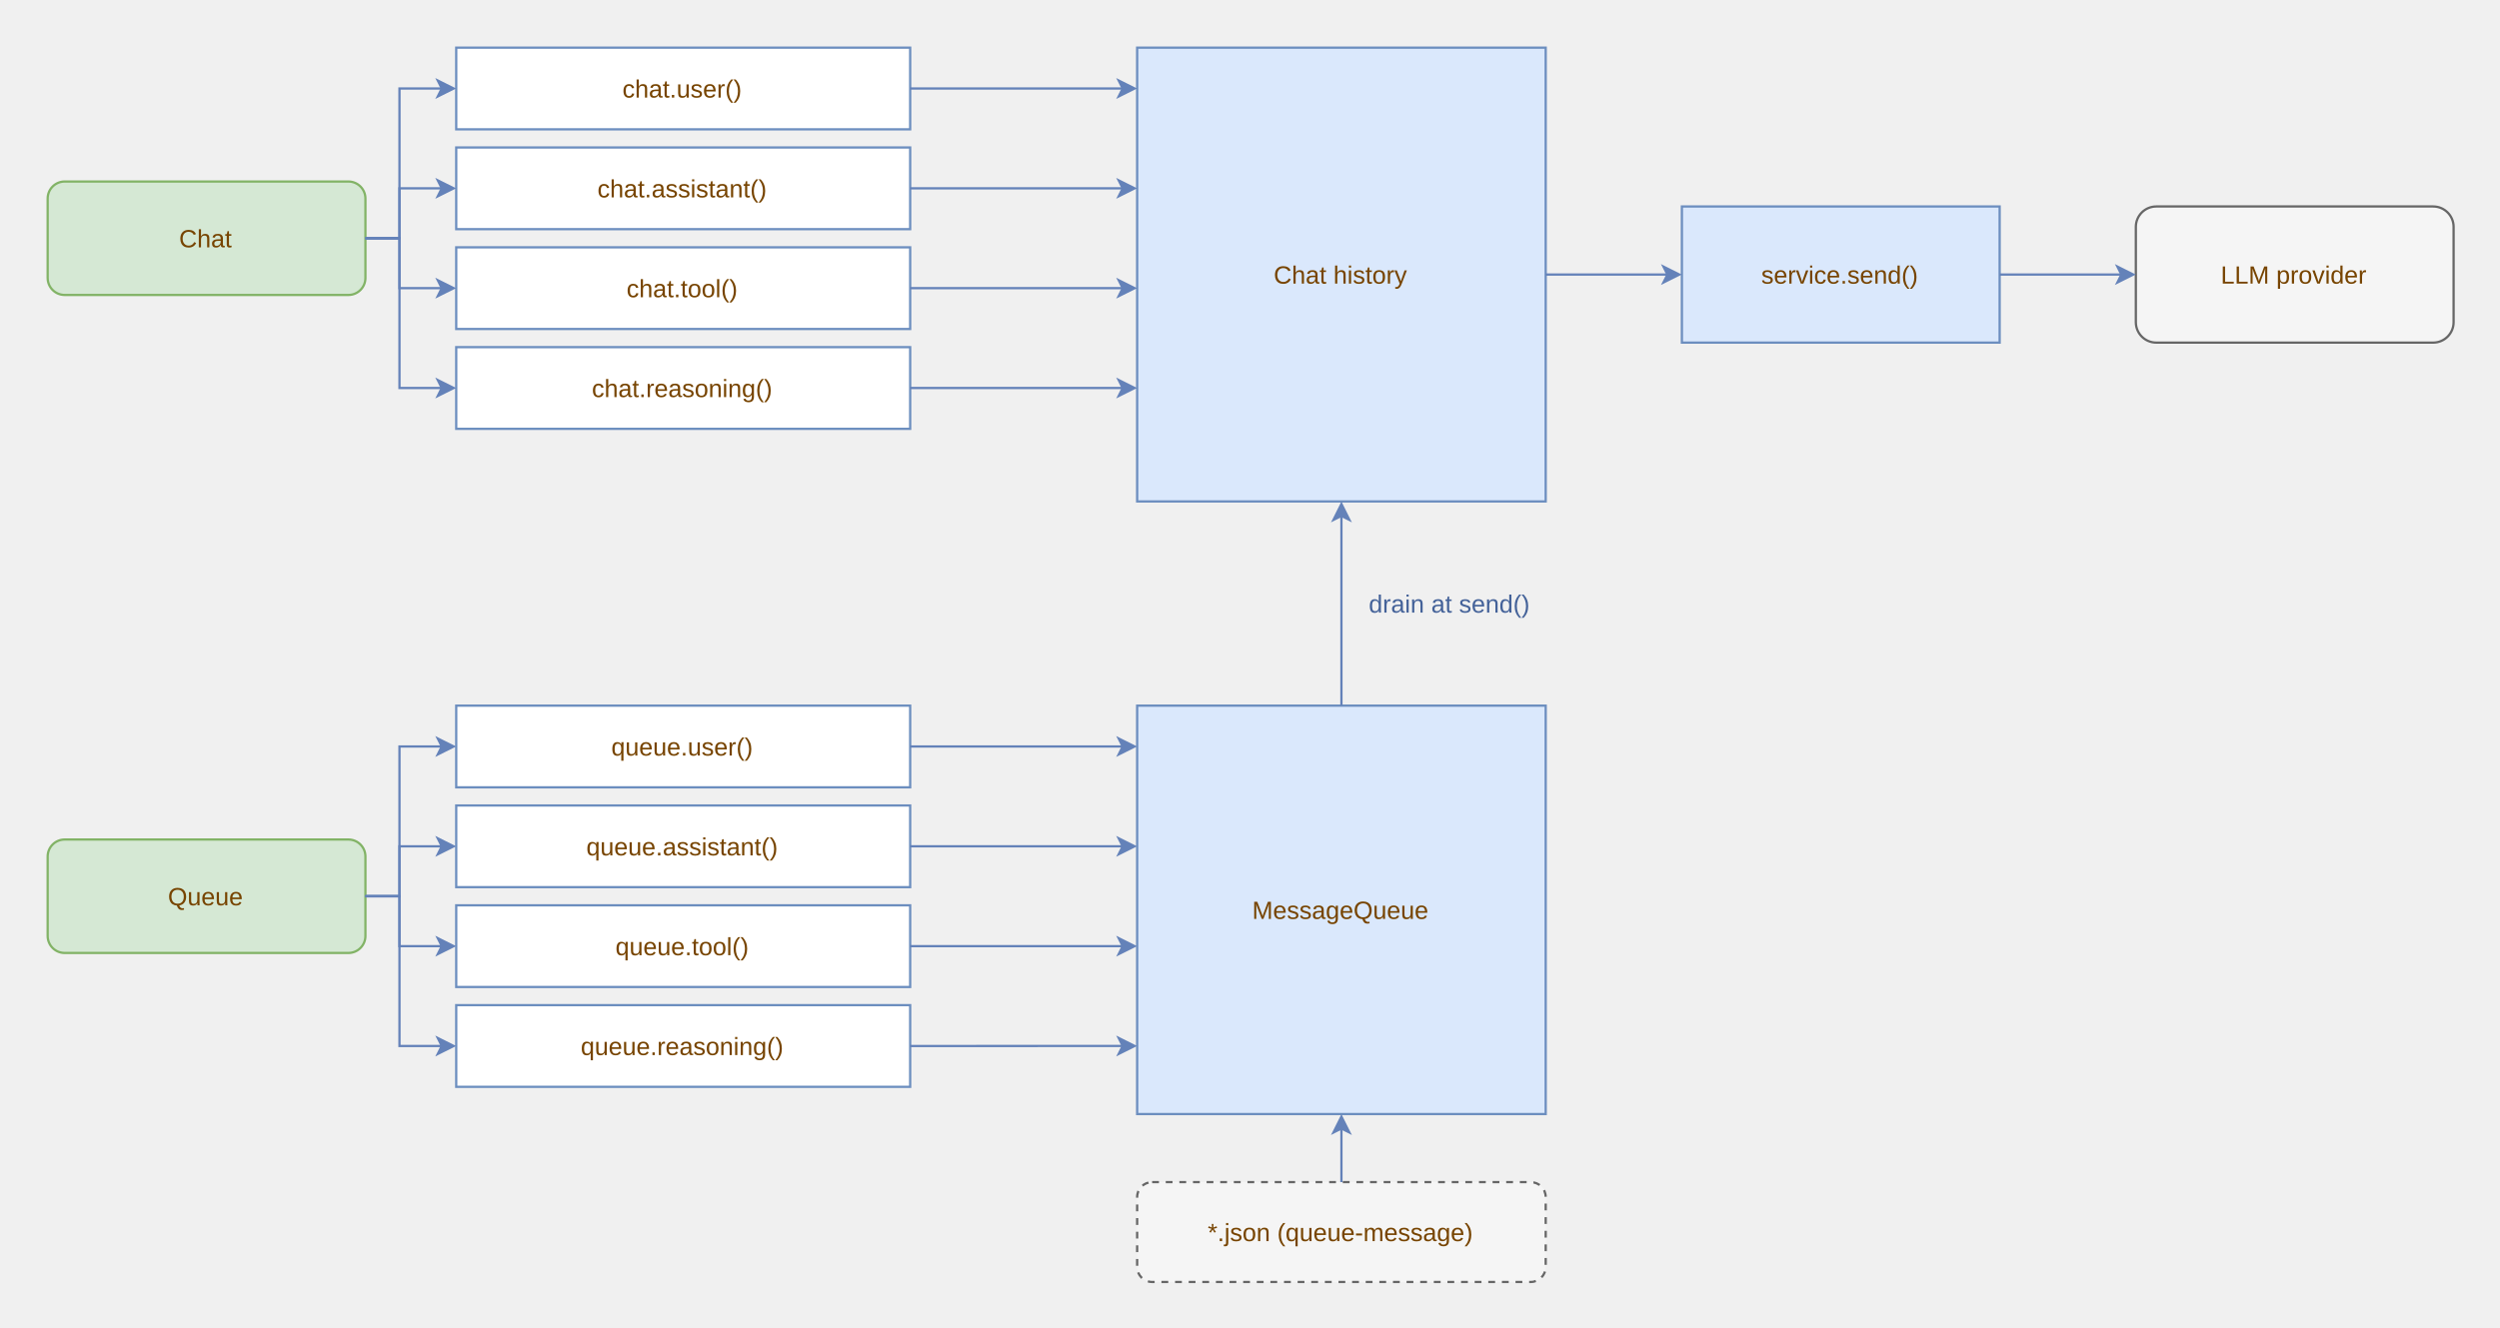
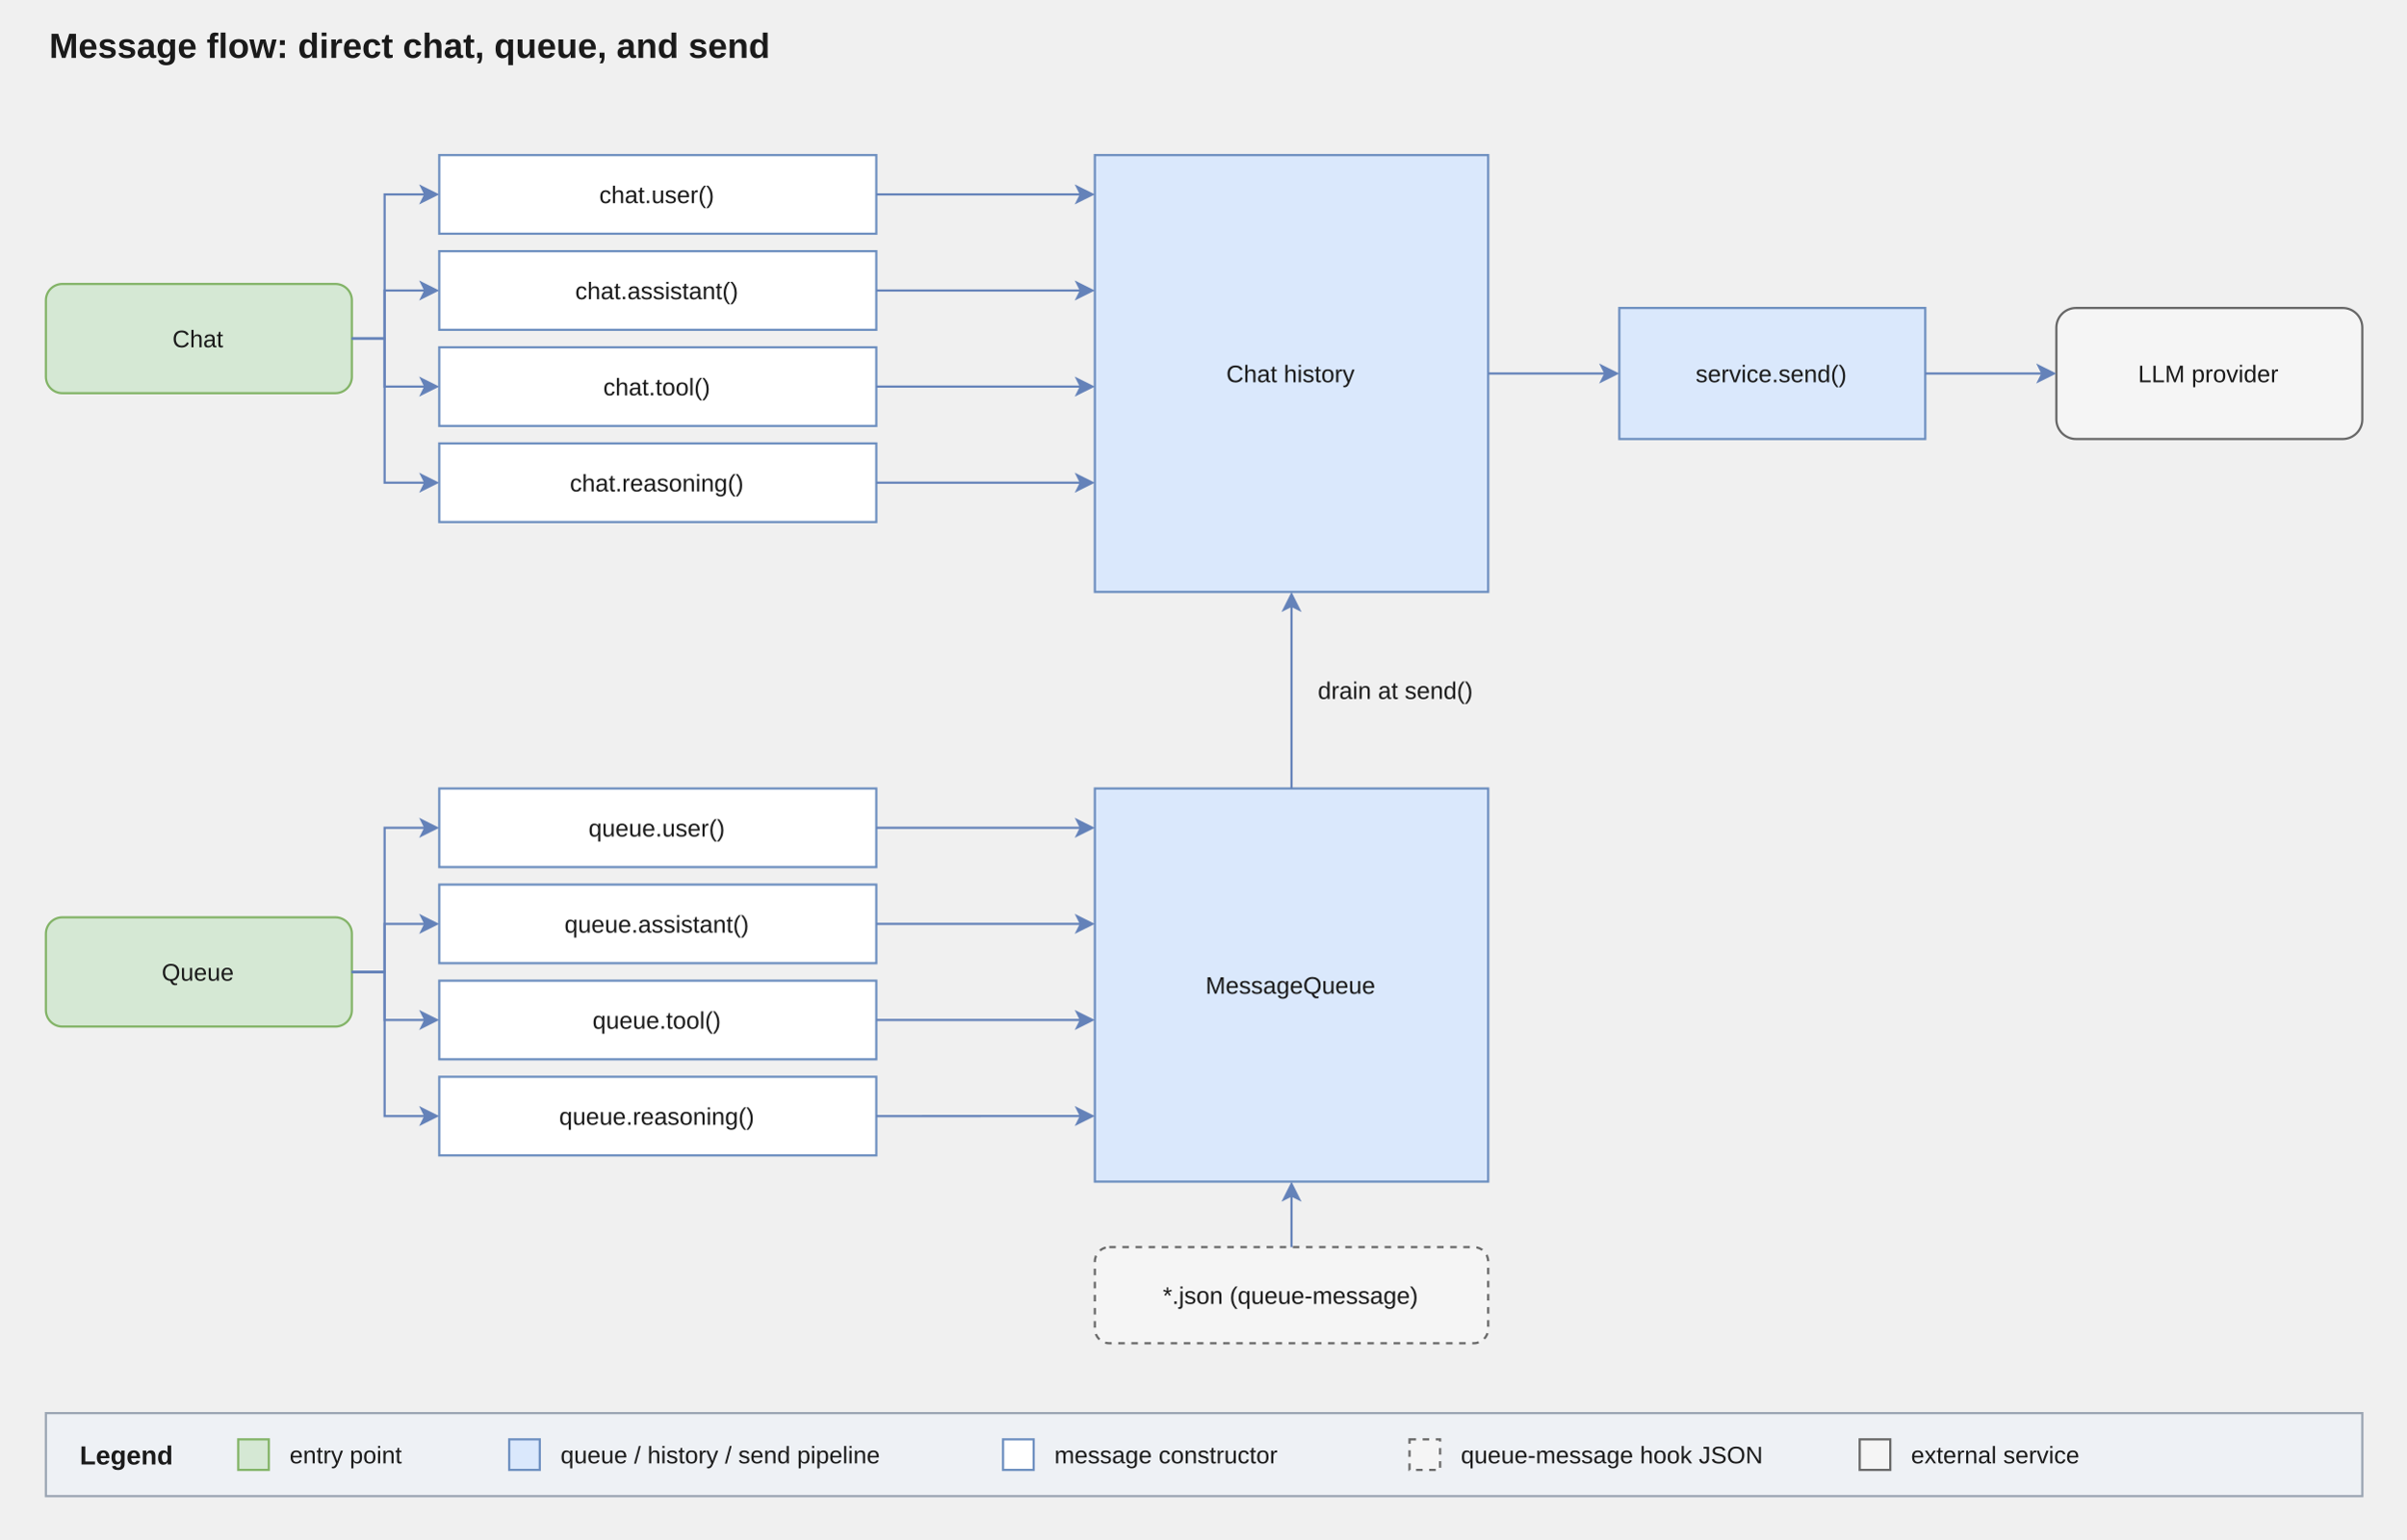
- <svg xmlns="http://www.w3.org/2000/svg" width="1101" height="585" viewBox="19.5 19.5 1101 585">
+ <svg xmlns="http://www.w3.org/2000/svg" width="1101" height="705" viewBox="19.5 19.5 1101 705">
  <g>
    <g />
    <g>
      <g style="visibility: visible;" transform="translate(0.5,0.5)">
-         <rect x="20" y="20" width="1100" height="584" fill="none" stroke="white" pointer-events="stroke" visibility="hidden" stroke-width="9" />
-         <rect x="20" y="20" width="1100" height="584" fill="none" stroke="none" pointer-events="all" />
-       </g>
-       <g style="visibility: visible;" transform="translate(0.5,0.5)">
-         <rect x="40" y="99" width="140" height="50" rx="7.5" ry="7.5" fill="#d5e8d4" stroke="#82b366" pointer-events="all" />
-       </g>
-       <g style="">
-         <g fill="#774400" font-family="Arial,Helvetica,sans-serif" direction="" text-anchor="middle" font-size="11px">
-           <rect fill="none" stroke="none" x="110" y="125" width="2" height="1" stroke-width="1" transform="translate(0.5, 0.5)" />
-           <text x="110" y="128.5">Chat</text>
-         </g>
-       </g>
-       <g style="visibility: visible;" transform="translate(0.5,0.5)">
-         <rect x="220" y="40" width="200" height="36" fill="#ffffff" stroke="#6c8ebf" pointer-events="all" />
-       </g>
-       <g style="">
-         <g fill="#774400" font-family="Arial,Helvetica,sans-serif" direction="" text-anchor="middle" font-size="11px">
-           <rect fill="none" stroke="none" x="320" y="59" width="2" height="1" stroke-width="1" transform="translate(0.5, 0.5)" />
-           <text x="320" y="62.5">chat.user()</text>
-         </g>
-       </g>
-       <g style="visibility: visible;" transform="translate(0.5,0.5)">
-         <rect x="220" y="84" width="200" height="36" fill="#ffffff" stroke="#6c8ebf" pointer-events="all" />
-       </g>
-       <g style="">
-         <g fill="#774400" font-family="Arial,Helvetica,sans-serif" direction="" text-anchor="middle" font-size="11px">
-           <rect fill="none" stroke="none" x="320" y="103" width="2" height="1" stroke-width="1" transform="translate(0.5, 0.5)" />
-           <text x="320" y="106.5">chat.assistant()</text>
-         </g>
-       </g>
-       <g style="visibility: visible;" transform="translate(0.5,0.5)">
-         <rect x="220" y="128" width="200" height="36" fill="#ffffff" stroke="#6c8ebf" pointer-events="all" />
-       </g>
-       <g style="">
-         <g fill="#774400" font-family="Arial,Helvetica,sans-serif" direction="" text-anchor="middle" font-size="11px">
-           <rect fill="none" stroke="none" x="320" y="147" width="2" height="1" stroke-width="1" transform="translate(0.5, 0.5)" />
-           <text x="320" y="150.5">chat.tool()</text>
-         </g>
-       </g>
-       <g style="visibility: visible;" transform="translate(0.5,0.5)">
-         <rect x="220" y="172" width="200" height="36" fill="#ffffff" stroke="#6c8ebf" pointer-events="all" />
-       </g>
-       <g style="">
-         <g fill="#774400" font-family="Arial,Helvetica,sans-serif" direction="" text-anchor="middle" font-size="11px">
-           <rect fill="none" stroke="none" x="320" y="191" width="2" height="1" stroke-width="1" transform="translate(0.5, 0.5)" />
-           <text x="320" y="194.5">chat.reasoning()</text>
-         </g>
-       </g>
-       <g style="visibility: visible;" transform="translate(0.5,0.5)">
-         <rect x="40" y="389" width="140" height="50" rx="7.5" ry="7.5" fill="#d5e8d4" stroke="#82b366" pointer-events="all" />
-       </g>
-       <g style="">
-         <g fill="#774400" font-family="Arial,Helvetica,sans-serif" direction="" text-anchor="middle" font-size="11px">
-           <rect fill="none" stroke="none" x="110" y="415" width="2" height="1" stroke-width="1" transform="translate(0.5, 0.5)" />
-           <text x="110" y="418.5">Queue</text>
-         </g>
-       </g>
-       <g style="visibility: visible;" transform="translate(0.5,0.5)">
-         <rect x="220" y="330" width="200" height="36" fill="#ffffff" stroke="#6c8ebf" pointer-events="all" />
-       </g>
-       <g style="">
-         <g fill="#774400" font-family="Arial,Helvetica,sans-serif" direction="" text-anchor="middle" font-size="11px">
-           <rect fill="none" stroke="none" x="320" y="349" width="2" height="1" stroke-width="1" transform="translate(0.5, 0.5)" />
-           <text x="320" y="352.5">queue.user()</text>
-         </g>
-       </g>
-       <g style="visibility: visible;" transform="translate(0.5,0.5)">
-         <rect x="220" y="374" width="200" height="36" fill="#ffffff" stroke="#6c8ebf" pointer-events="all" />
-       </g>
-       <g style="">
-         <g fill="#774400" font-family="Arial,Helvetica,sans-serif" direction="" text-anchor="middle" font-size="11px">
-           <rect fill="none" stroke="none" x="320" y="393" width="2" height="1" stroke-width="1" transform="translate(0.5, 0.5)" />
-           <text x="320" y="396.5">queue.assistant()</text>
-         </g>
-       </g>
-       <g style="visibility: visible;" transform="translate(0.5,0.5)">
-         <rect x="220" y="418" width="200" height="36" fill="#ffffff" stroke="#6c8ebf" pointer-events="all" />
-       </g>
-       <g style="">
-         <g fill="#774400" font-family="Arial,Helvetica,sans-serif" direction="" text-anchor="middle" font-size="11px">
-           <rect fill="none" stroke="none" x="320" y="437" width="2" height="1" stroke-width="1" transform="translate(0.5, 0.5)" />
-           <text x="320" y="440.5">queue.tool()</text>
-         </g>
-       </g>
-       <g style="visibility: visible;" transform="translate(0.5,0.5)">
-         <rect x="220" y="462" width="200" height="36" fill="#ffffff" stroke="#6c8ebf" pointer-events="all" />
-       </g>
-       <g style="">
-         <g fill="#774400" font-family="Arial,Helvetica,sans-serif" direction="" text-anchor="middle" font-size="11px">
-           <rect fill="none" stroke="none" x="320" y="481" width="2" height="1" stroke-width="1" transform="translate(0.5, 0.5)" />
-           <text x="320" y="484.5">queue.reasoning()</text>
-         </g>
-       </g>
-       <g style="visibility: visible;" transform="translate(0.5,0.5)">
-         <rect x="520" y="540" width="180" height="44" rx="6.6" ry="6.6" fill="#f5f5f5" stroke="#666666" stroke-dasharray="3 3" pointer-events="all" />
-       </g>
-       <g style="">
-         <g fill="#774400" font-family="Arial,Helvetica,sans-serif" direction="" text-anchor="middle" font-size="11px">
-           <rect fill="none" stroke="none" x="610" y="563" width="2" height="1" stroke-width="1" transform="translate(0.5, 0.5)" />
-           <text x="610" y="566.5">*.json (queue-message)</text>
-         </g>
-       </g>
-       <g style="visibility: visible;" transform="translate(0.5,0.5)">
-         <rect x="520" y="330" width="180" height="180" fill="#dae8fc" stroke="#6c8ebf" pointer-events="all" />
-       </g>
-       <g style="">
-         <g fill="#774400" font-family="Arial,Helvetica,sans-serif" direction="" text-anchor="middle" font-size="11px">
-           <rect fill="none" stroke="none" x="610" y="421" width="2" height="1" stroke-width="1" transform="translate(0.5, 0.5)" />
-           <text x="610" y="424.5">MessageQueue</text>
-         </g>
-       </g>
-       <g style="visibility: visible;" transform="translate(0.5,0.5)">
-         <rect x="520" y="40" width="180" height="200" fill="#dae8fc" stroke="#6c8ebf" pointer-events="all" />
-       </g>
-       <g style="">
-         <g fill="#774400" font-family="Arial,Helvetica,sans-serif" direction="" text-anchor="middle" font-size="11px">
-           <rect fill="none" stroke="none" x="610" y="141" width="2" height="1" stroke-width="1" transform="translate(0.5, 0.5)" />
-           <text x="610" y="144.5">Chat history</text>
-         </g>
-       </g>
-       <g style="visibility: visible;" transform="translate(0.5,0.5)">
-         <rect x="760" y="110" width="140" height="60" fill="#dae8fc" stroke="#6c8ebf" pointer-events="all" />
-       </g>
-       <g style="">
-         <g fill="#774400" font-family="Arial,Helvetica,sans-serif" direction="" text-anchor="middle" font-size="11px">
-           <rect fill="none" stroke="none" x="830" y="141" width="2" height="1" stroke-width="1" transform="translate(0.5, 0.5)" />
-           <text x="830" y="144.5">service.send()</text>
-         </g>
-       </g>
-       <g style="visibility: visible;" transform="translate(0.5,0.5)">
-         <rect x="960" y="110" width="140" height="60" rx="9" ry="9" fill="#f5f5f5" stroke="#666666" pointer-events="all" />
-       </g>
-       <g style="">
-         <g fill="#774400" font-family="Arial,Helvetica,sans-serif" direction="" text-anchor="middle" font-size="11px">
-           <rect fill="none" stroke="none" x="1030" y="141" width="2" height="1" stroke-width="1" transform="translate(0.5, 0.5)" />
-           <text x="1030" y="144.5">LLM provider</text>
-         </g>
-       </g>
-       <g style="visibility: visible;" transform="translate(0.5,0.5)">
-         <path d="M 180 124 L 195 124 L 195 58 L 213.63 58" fill="none" stroke="white" stroke-miterlimit="10" pointer-events="stroke" visibility="hidden" stroke-width="9" />
-         <path d="M 180 124 L 195 124 L 195 58 L 213.63 58" fill="none" stroke="#6482b9" stroke-miterlimit="10" pointer-events="stroke" />
-         <path d="M 218.88 58 L 211.88 61.5 L 213.63 58 L 211.88 54.5 Z" fill="#6482b9" stroke="#6482b9" stroke-miterlimit="10" pointer-events="all" />
-       </g>
-       <g style="visibility: visible;" transform="translate(0.5,0.5)">
-         <path d="M 180 124 L 195 124 L 195 102 L 213.63 102" fill="none" stroke="white" stroke-miterlimit="10" pointer-events="stroke" visibility="hidden" stroke-width="9" />
-         <path d="M 180 124 L 195 124 L 195 102 L 213.63 102" fill="none" stroke="#6482b9" stroke-miterlimit="10" pointer-events="stroke" />
-         <path d="M 218.88 102 L 211.88 105.5 L 213.63 102 L 211.88 98.5 Z" fill="#6482b9" stroke="#6482b9" stroke-miterlimit="10" pointer-events="all" />
-       </g>
-       <g style="visibility: visible;" transform="translate(0.5,0.5)">
-         <path d="M 180 124 L 195 124 L 195 146 L 213.63 146" fill="none" stroke="white" stroke-miterlimit="10" pointer-events="stroke" visibility="hidden" stroke-width="9" />
-         <path d="M 180 124 L 195 124 L 195 146 L 213.63 146" fill="none" stroke="#6482b9" stroke-miterlimit="10" pointer-events="stroke" />
-         <path d="M 218.88 146 L 211.88 149.5 L 213.63 146 L 211.88 142.5 Z" fill="#6482b9" stroke="#6482b9" stroke-miterlimit="10" pointer-events="all" />
-       </g>
-       <g style="visibility: visible;" transform="translate(0.5,0.5)">
-         <path d="M 180 124 L 195 124 L 195 190 L 213.63 190" fill="none" stroke="white" stroke-miterlimit="10" pointer-events="stroke" visibility="hidden" stroke-width="9" />
-         <path d="M 180 124 L 195 124 L 195 190 L 213.63 190" fill="none" stroke="#6482b9" stroke-miterlimit="10" pointer-events="stroke" />
-         <path d="M 218.88 190 L 211.88 193.5 L 213.63 190 L 211.88 186.5 Z" fill="#6482b9" stroke="#6482b9" stroke-miterlimit="10" pointer-events="all" />
-       </g>
-       <g style="visibility: visible;" transform="translate(0.5,0.5)">
-         <path d="M 420 58 L 513.63 58" fill="none" stroke="white" stroke-miterlimit="10" pointer-events="stroke" visibility="hidden" stroke-width="9" />
-         <path d="M 420 58 L 513.63 58" fill="none" stroke="#6482b9" stroke-miterlimit="10" pointer-events="stroke" />
-         <path d="M 518.88 58 L 511.88 61.5 L 513.63 58 L 511.88 54.5 Z" fill="#6482b9" stroke="#6482b9" stroke-miterlimit="10" pointer-events="all" />
-       </g>
-       <g style="visibility: visible;" transform="translate(0.5,0.5)">
-         <path d="M 420 102 L 513.63 102" fill="none" stroke="white" stroke-miterlimit="10" pointer-events="stroke" visibility="hidden" stroke-width="9" />
-         <path d="M 420 102 L 513.63 102" fill="none" stroke="#6482b9" stroke-miterlimit="10" pointer-events="stroke" />
-         <path d="M 518.88 102 L 511.88 105.5 L 513.63 102 L 511.88 98.5 Z" fill="#6482b9" stroke="#6482b9" stroke-miterlimit="10" pointer-events="all" />
-       </g>
-       <g style="visibility: visible;" transform="translate(0.5,0.5)">
-         <path d="M 420 146 L 513.63 146" fill="none" stroke="white" stroke-miterlimit="10" pointer-events="stroke" visibility="hidden" stroke-width="9" />
-         <path d="M 420 146 L 513.63 146" fill="none" stroke="#6482b9" stroke-miterlimit="10" pointer-events="stroke" />
-         <path d="M 518.88 146 L 511.88 149.5 L 513.63 146 L 511.88 142.5 Z" fill="#6482b9" stroke="#6482b9" stroke-miterlimit="10" pointer-events="all" />
-       </g>
-       <g style="visibility: visible;" transform="translate(0.5,0.5)">
-         <path d="M 420 190 L 513.63 190" fill="none" stroke="white" stroke-miterlimit="10" pointer-events="stroke" visibility="hidden" stroke-width="9" />
-         <path d="M 420 190 L 513.63 190" fill="none" stroke="#6482b9" stroke-miterlimit="10" pointer-events="stroke" />
-         <path d="M 518.88 190 L 511.88 193.5 L 513.63 190 L 511.88 186.5 Z" fill="#6482b9" stroke="#6482b9" stroke-miterlimit="10" pointer-events="all" />
-       </g>
-       <g style="visibility: visible;" transform="translate(0.5,0.5)">
-         <path d="M 180 414 L 195 414 L 195 348 L 213.63 348" fill="none" stroke="white" stroke-miterlimit="10" pointer-events="stroke" visibility="hidden" stroke-width="9" />
-         <path d="M 180 414 L 195 414 L 195 348 L 213.63 348" fill="none" stroke="#6482b9" stroke-miterlimit="10" pointer-events="stroke" />
-         <path d="M 218.88 348 L 211.88 351.5 L 213.63 348 L 211.88 344.5 Z" fill="#6482b9" stroke="#6482b9" stroke-miterlimit="10" pointer-events="all" />
-       </g>
-       <g style="visibility: visible;" transform="translate(0.5,0.5)">
-         <path d="M 180 414 L 195 414 L 195 392 L 213.63 392" fill="none" stroke="white" stroke-miterlimit="10" pointer-events="stroke" visibility="hidden" stroke-width="9" />
-         <path d="M 180 414 L 195 414 L 195 392 L 213.63 392" fill="none" stroke="#6482b9" stroke-miterlimit="10" pointer-events="stroke" />
-         <path d="M 218.88 392 L 211.88 395.5 L 213.63 392 L 211.88 388.5 Z" fill="#6482b9" stroke="#6482b9" stroke-miterlimit="10" pointer-events="all" />
-       </g>
-       <g style="visibility: visible;" transform="translate(0.5,0.5)">
-         <path d="M 180 414 L 195 414 L 195 436 L 213.63 436" fill="none" stroke="white" stroke-miterlimit="10" pointer-events="stroke" visibility="hidden" stroke-width="9" />
-         <path d="M 180 414 L 195 414 L 195 436 L 213.63 436" fill="none" stroke="#6482b9" stroke-miterlimit="10" pointer-events="stroke" />
-         <path d="M 218.88 436 L 211.88 439.5 L 213.63 436 L 211.88 432.5 Z" fill="#6482b9" stroke="#6482b9" stroke-miterlimit="10" pointer-events="all" />
-       </g>
-       <g style="visibility: visible;" transform="translate(0.5,0.5)">
-         <path d="M 180 414 L 195 414 L 195 480 L 213.63 480" fill="none" stroke="white" stroke-miterlimit="10" pointer-events="stroke" visibility="hidden" stroke-width="9" />
-         <path d="M 180 414 L 195 414 L 195 480 L 213.63 480" fill="none" stroke="#6482b9" stroke-miterlimit="10" pointer-events="stroke" />
-         <path d="M 218.88 480 L 211.88 483.5 L 213.63 480 L 211.88 476.5 Z" fill="#6482b9" stroke="#6482b9" stroke-miterlimit="10" pointer-events="all" />
-       </g>
-       <g style="visibility: visible;" transform="translate(0.5,0.5)">
-         <path d="M 420 348 L 513.63 348" fill="none" stroke="white" stroke-miterlimit="10" pointer-events="stroke" visibility="hidden" stroke-width="9" />
-         <path d="M 420 348 L 513.63 348" fill="none" stroke="#6482b9" stroke-miterlimit="10" pointer-events="stroke" />
-         <path d="M 518.88 348 L 511.88 351.5 L 513.63 348 L 511.88 344.5 Z" fill="#6482b9" stroke="#6482b9" stroke-miterlimit="10" pointer-events="all" />
-       </g>
-       <g style="visibility: visible;" transform="translate(0.5,0.5)">
-         <path d="M 420 392 L 513.63 391.99" fill="none" stroke="white" stroke-miterlimit="10" pointer-events="stroke" visibility="hidden" stroke-width="9" />
-         <path d="M 420 392 L 513.63 391.99" fill="none" stroke="#6482b9" stroke-miterlimit="10" pointer-events="stroke" />
-         <path d="M 518.88 391.99 L 511.88 395.49 L 513.63 391.99 L 511.88 388.49 Z" fill="#6482b9" stroke="#6482b9" stroke-miterlimit="10" pointer-events="all" />
-       </g>
-       <g style="visibility: visible;" transform="translate(0.5,0.5)">
-         <path d="M 420 436 L 513.63 436" fill="none" stroke="white" stroke-miterlimit="10" pointer-events="stroke" visibility="hidden" stroke-width="9" />
-         <path d="M 420 436 L 513.63 436" fill="none" stroke="#6482b9" stroke-miterlimit="10" pointer-events="stroke" />
-         <path d="M 518.88 436 L 511.88 439.5 L 513.63 436 L 511.88 432.5 Z" fill="#6482b9" stroke="#6482b9" stroke-miterlimit="10" pointer-events="all" />
-       </g>
-       <g style="visibility: visible;" transform="translate(0.5,0.5)">
-         <path d="M 420 480 L 513.63 479.99" fill="none" stroke="white" stroke-miterlimit="10" pointer-events="stroke" visibility="hidden" stroke-width="9" />
-         <path d="M 420 480 L 513.63 479.99" fill="none" stroke="#6482b9" stroke-miterlimit="10" pointer-events="stroke" />
-         <path d="M 518.88 479.99 L 511.88 483.49 L 513.63 479.99 L 511.88 476.49 Z" fill="#6482b9" stroke="#6482b9" stroke-miterlimit="10" pointer-events="all" />
-       </g>
-       <g style="visibility: visible;" transform="translate(0.5,0.5)">
-         <path d="M 610 540 L 610 516.37" fill="none" stroke="white" stroke-miterlimit="10" pointer-events="stroke" visibility="hidden" stroke-width="9" />
-         <path d="M 610 540 L 610 516.37" fill="none" stroke="#6482b9" stroke-miterlimit="10" pointer-events="stroke" />
-         <path d="M 610 511.12 L 613.5 518.12 L 610 516.37 L 606.5 518.12 Z" fill="#6482b9" stroke="#6482b9" stroke-miterlimit="10" pointer-events="all" />
-       </g>
-       <g style="visibility: visible;" transform="translate(0.5,0.5)">
-         <path d="M 610 330 L 610 246.37" fill="none" stroke="white" stroke-miterlimit="10" pointer-events="stroke" visibility="hidden" stroke-width="9" />
-         <path d="M 610 330 L 610 246.37" fill="none" stroke="#6482b9" stroke-miterlimit="10" pointer-events="stroke" />
-         <path d="M 610 241.12 L 613.5 248.12 L 610 246.37 L 606.5 248.12 Z" fill="#6482b9" stroke="#6482b9" stroke-miterlimit="10" pointer-events="all" />
-       </g>
-       <g style="">
-         <g fill="#446299" font-family="Arial,Helvetica,sans-serif" direction="" text-anchor="middle" font-size="11px">
-           <rect fill="none" stroke="none" x="658" y="286" width="2" height="1" stroke-width="1" transform="translate(0.5, 0.5)" />
-           <text x="658" y="289.5">drain at send()</text>
-         </g>
-       </g>
-       <g style="visibility: visible;" transform="translate(0.5,0.5)">
-         <path d="M 700 140 L 753.63 140" fill="none" stroke="white" stroke-miterlimit="10" pointer-events="stroke" visibility="hidden" stroke-width="9" />
-         <path d="M 700 140 L 753.63 140" fill="none" stroke="#6482b9" stroke-miterlimit="10" pointer-events="stroke" />
-         <path d="M 758.88 140 L 751.88 143.5 L 753.63 140 L 751.88 136.5 Z" fill="#6482b9" stroke="#6482b9" stroke-miterlimit="10" pointer-events="all" />
-       </g>
-       <g style="visibility: visible;" transform="translate(0.5,0.5)">
-         <path d="M 900 140 L 953.63 140" fill="none" stroke="white" stroke-miterlimit="10" pointer-events="stroke" visibility="hidden" stroke-width="9" />
-         <path d="M 900 140 L 953.63 140" fill="none" stroke="#6482b9" stroke-miterlimit="10" pointer-events="stroke" />
-         <path d="M 958.88 140 L 951.88 143.5 L 953.63 140 L 951.88 136.5 Z" fill="#6482b9" stroke="#6482b9" stroke-miterlimit="10" pointer-events="all" />
+         <rect x="20" y="20" width="1100" height="704" fill="none" stroke="white" pointer-events="stroke" visibility="hidden" stroke-width="9" />
+         <rect x="20" y="20" width="1100" height="704" fill="none" stroke="none" pointer-events="all" />
+       </g>
+       <g style="visibility: visible;" transform="translate(0.5,0.5)">
+         <rect x="40" y="24" width="700" height="30" fill="none" stroke="white" pointer-events="stroke" visibility="hidden" stroke-width="9" />
+         <rect x="40" y="24" width="700" height="30" fill="none" stroke="none" pointer-events="all" />
+       </g>
+       <g style="">
+         <g fill="#1a1a1a" font-family="Arial,Helvetica,sans-serif" font-weight="bold" direction="" font-size="16px">
+           <rect fill="none" stroke="none" x="42" y="40" width="2" height="1" stroke-width="1" transform="translate(0.5, 0.5)" />
+           <text x="42" y="46">Message flow: direct chat, queue, and send</text>
+         </g>
+       </g>
+       <g style="visibility: visible;" transform="translate(0.5,0.5)">
+         <rect x="40" y="149" width="140" height="50" rx="7.5" ry="7.5" fill="#d5e8d4" stroke="#82b366" pointer-events="all" />
+       </g>
+       <g style="">
+         <g fill="#1a1a1a" font-family="Arial,Helvetica,sans-serif" direction="" text-anchor="middle" font-size="11px">
+           <rect fill="none" stroke="none" x="110" y="175" width="2" height="1" stroke-width="1" transform="translate(0.5, 0.5)" />
+           <text x="110" y="178.5">Chat</text>
+         </g>
+       </g>
+       <g style="visibility: visible;" transform="translate(0.5,0.5)">
+         <rect x="220" y="90" width="200" height="36" fill="#ffffff" stroke="#6c8ebf" pointer-events="all" />
+       </g>
+       <g style="">
+         <g fill="#1a1a1a" font-family="Arial,Helvetica,sans-serif" direction="" text-anchor="middle" font-size="11px">
+           <rect fill="none" stroke="none" x="320" y="109" width="2" height="1" stroke-width="1" transform="translate(0.5, 0.5)" />
+           <text x="320" y="112.5">chat.user()</text>
+         </g>
+       </g>
+       <g style="visibility: visible;" transform="translate(0.5,0.5)">
+         <rect x="220" y="134" width="200" height="36" fill="#ffffff" stroke="#6c8ebf" pointer-events="all" />
+       </g>
+       <g style="">
+         <g fill="#1a1a1a" font-family="Arial,Helvetica,sans-serif" direction="" text-anchor="middle" font-size="11px">
+           <rect fill="none" stroke="none" x="320" y="153" width="2" height="1" stroke-width="1" transform="translate(0.5, 0.5)" />
+           <text x="320" y="156.5">chat.assistant()</text>
+         </g>
+       </g>
+       <g style="visibility: visible;" transform="translate(0.5,0.5)">
+         <rect x="220" y="178" width="200" height="36" fill="#ffffff" stroke="#6c8ebf" pointer-events="all" />
+       </g>
+       <g style="">
+         <g fill="#1a1a1a" font-family="Arial,Helvetica,sans-serif" direction="" text-anchor="middle" font-size="11px">
+           <rect fill="none" stroke="none" x="320" y="197" width="2" height="1" stroke-width="1" transform="translate(0.5, 0.5)" />
+           <text x="320" y="200.5">chat.tool()</text>
+         </g>
+       </g>
+       <g style="visibility: visible;" transform="translate(0.5,0.5)">
+         <rect x="220" y="222" width="200" height="36" fill="#ffffff" stroke="#6c8ebf" pointer-events="all" />
+       </g>
+       <g style="">
+         <g fill="#1a1a1a" font-family="Arial,Helvetica,sans-serif" direction="" text-anchor="middle" font-size="11px">
+           <rect fill="none" stroke="none" x="320" y="241" width="2" height="1" stroke-width="1" transform="translate(0.5, 0.5)" />
+           <text x="320" y="244.5">chat.reasoning()</text>
+         </g>
+       </g>
+       <g style="visibility: visible;" transform="translate(0.5,0.5)">
+         <rect x="40" y="439" width="140" height="50" rx="7.5" ry="7.5" fill="#d5e8d4" stroke="#82b366" pointer-events="all" />
+       </g>
+       <g style="">
+         <g fill="#1a1a1a" font-family="Arial,Helvetica,sans-serif" direction="" text-anchor="middle" font-size="11px">
+           <rect fill="none" stroke="none" x="110" y="465" width="2" height="1" stroke-width="1" transform="translate(0.5, 0.5)" />
+           <text x="110" y="468.5">Queue</text>
+         </g>
+       </g>
+       <g style="visibility: visible;" transform="translate(0.5,0.5)">
+         <rect x="220" y="380" width="200" height="36" fill="#ffffff" stroke="#6c8ebf" pointer-events="all" />
+       </g>
+       <g style="">
+         <g fill="#1a1a1a" font-family="Arial,Helvetica,sans-serif" direction="" text-anchor="middle" font-size="11px">
+           <rect fill="none" stroke="none" x="320" y="399" width="2" height="1" stroke-width="1" transform="translate(0.5, 0.5)" />
+           <text x="320" y="402.5">queue.user()</text>
+         </g>
+       </g>
+       <g style="visibility: visible;" transform="translate(0.5,0.5)">
+         <rect x="220" y="424" width="200" height="36" fill="#ffffff" stroke="#6c8ebf" pointer-events="all" />
+       </g>
+       <g style="">
+         <g fill="#1a1a1a" font-family="Arial,Helvetica,sans-serif" direction="" text-anchor="middle" font-size="11px">
+           <rect fill="none" stroke="none" x="320" y="443" width="2" height="1" stroke-width="1" transform="translate(0.5, 0.5)" />
+           <text x="320" y="446.5">queue.assistant()</text>
+         </g>
+       </g>
+       <g style="visibility: visible;" transform="translate(0.5,0.5)">
+         <rect x="220" y="468" width="200" height="36" fill="#ffffff" stroke="#6c8ebf" pointer-events="all" />
+       </g>
+       <g style="">
+         <g fill="#1a1a1a" font-family="Arial,Helvetica,sans-serif" direction="" text-anchor="middle" font-size="11px">
+           <rect fill="none" stroke="none" x="320" y="487" width="2" height="1" stroke-width="1" transform="translate(0.5, 0.5)" />
+           <text x="320" y="490.5">queue.tool()</text>
+         </g>
+       </g>
+       <g style="visibility: visible;" transform="translate(0.5,0.5)">
+         <rect x="220" y="512" width="200" height="36" fill="#ffffff" stroke="#6c8ebf" pointer-events="all" />
+       </g>
+       <g style="">
+         <g fill="#1a1a1a" font-family="Arial,Helvetica,sans-serif" direction="" text-anchor="middle" font-size="11px">
+           <rect fill="none" stroke="none" x="320" y="531" width="2" height="1" stroke-width="1" transform="translate(0.5, 0.5)" />
+           <text x="320" y="534.5">queue.reasoning()</text>
+         </g>
+       </g>
+       <g style="visibility: visible;" transform="translate(0.5,0.5)">
+         <rect x="520" y="590" width="180" height="44" rx="6.6" ry="6.6" fill="#f5f5f5" stroke="#666666" stroke-dasharray="3 3" pointer-events="all" />
+       </g>
+       <g style="">
+         <g fill="#1a1a1a" font-family="Arial,Helvetica,sans-serif" direction="" text-anchor="middle" font-size="11px">
+           <rect fill="none" stroke="none" x="610" y="613" width="2" height="1" stroke-width="1" transform="translate(0.5, 0.5)" />
+           <text x="610" y="616.5">*.json (queue-message)</text>
+         </g>
+       </g>
+       <g style="visibility: visible;" transform="translate(0.5,0.5)">
+         <rect x="520" y="380" width="180" height="180" fill="#dae8fc" stroke="#6c8ebf" pointer-events="all" />
+       </g>
+       <g style="">
+         <g fill="#1a1a1a" font-family="Arial,Helvetica,sans-serif" direction="" text-anchor="middle" font-size="11px">
+           <rect fill="none" stroke="none" x="610" y="471" width="2" height="1" stroke-width="1" transform="translate(0.5, 0.5)" />
+           <text x="610" y="474.5">MessageQueue</text>
+         </g>
+       </g>
+       <g style="visibility: visible;" transform="translate(0.5,0.5)">
+         <rect x="520" y="90" width="180" height="200" fill="#dae8fc" stroke="#6c8ebf" pointer-events="all" />
+       </g>
+       <g style="">
+         <g fill="#1a1a1a" font-family="Arial,Helvetica,sans-serif" direction="" text-anchor="middle" font-size="11px">
+           <rect fill="none" stroke="none" x="610" y="191" width="2" height="1" stroke-width="1" transform="translate(0.5, 0.5)" />
+           <text x="610" y="194.5">Chat history</text>
+         </g>
+       </g>
+       <g style="visibility: visible;" transform="translate(0.5,0.5)">
+         <rect x="760" y="160" width="140" height="60" fill="#dae8fc" stroke="#6c8ebf" pointer-events="all" />
+       </g>
+       <g style="">
+         <g fill="#1a1a1a" font-family="Arial,Helvetica,sans-serif" direction="" text-anchor="middle" font-size="11px">
+           <rect fill="none" stroke="none" x="830" y="191" width="2" height="1" stroke-width="1" transform="translate(0.5, 0.5)" />
+           <text x="830" y="194.5">service.send()</text>
+         </g>
+       </g>
+       <g style="visibility: visible;" transform="translate(0.5,0.5)">
+         <rect x="960" y="160" width="140" height="60" rx="9" ry="9" fill="#f5f5f5" stroke="#666666" pointer-events="all" />
+       </g>
+       <g style="">
+         <g fill="#1a1a1a" font-family="Arial,Helvetica,sans-serif" direction="" text-anchor="middle" font-size="11px">
+           <rect fill="none" stroke="none" x="1030" y="191" width="2" height="1" stroke-width="1" transform="translate(0.5, 0.5)" />
+           <text x="1030" y="194.5">LLM provider</text>
+         </g>
+       </g>
+       <g style="visibility: visible;" transform="translate(0.5,0.5)">
+         <rect x="40" y="666" width="1060" height="38" fill="#eef1f5" stroke="#9aa4b2" pointer-events="all" />
+       </g>
+       <g style="">
+         <g fill="#1a1a1a" font-family="Arial,Helvetica,sans-serif" font-weight="bold" direction="" font-size="12px">
+           <rect fill="none" stroke="none" x="56" y="686" width="2" height="1" stroke-width="1" transform="translate(0.5, 0.5)" />
+           <text x="56" y="690">Legend</text>
+         </g>
+       </g>
+       <g style="visibility: visible;" transform="translate(0.5,0.5)">
+         <rect x="128" y="678" width="14" height="14" fill="#d5e8d4" stroke="#82b366" pointer-events="all" />
+       </g>
+       <g style="visibility: visible;" transform="translate(0.5,0.5)">
+         <rect x="150" y="666" width="90" height="38" fill="none" stroke="white" pointer-events="stroke" visibility="hidden" stroke-width="9" />
+         <rect x="150" y="666" width="90" height="38" fill="none" stroke="none" pointer-events="all" />
+       </g>
+       <g style="">
+         <g fill="#1a1a1a" font-family="Arial,Helvetica,sans-serif" direction="" font-size="11px">
+           <rect fill="none" stroke="none" x="152" y="686" width="2" height="1" stroke-width="1" transform="translate(0.5, 0.5)" />
+           <text x="152" y="689.5">entry point</text>
+         </g>
+       </g>
+       <g style="visibility: visible;" transform="translate(0.5,0.5)">
+         <rect x="252" y="678" width="14" height="14" fill="#dae8fc" stroke="#6c8ebf" pointer-events="all" />
+       </g>
+       <g style="visibility: visible;" transform="translate(0.5,0.5)">
+         <rect x="274" y="666" width="190" height="38" fill="none" stroke="white" pointer-events="stroke" visibility="hidden" stroke-width="9" />
+         <rect x="274" y="666" width="190" height="38" fill="none" stroke="none" pointer-events="all" />
+       </g>
+       <g style="">
+         <g fill="#1a1a1a" font-family="Arial,Helvetica,sans-serif" direction="" font-size="11px">
+           <rect fill="none" stroke="none" x="276" y="686" width="2" height="1" stroke-width="1" transform="translate(0.5, 0.5)" />
+           <text x="276" y="689.5">queue / history / send pipeline</text>
+         </g>
+       </g>
+       <g style="visibility: visible;" transform="translate(0.5,0.5)">
+         <rect x="478" y="678" width="14" height="14" fill="#ffffff" stroke="#6c8ebf" pointer-events="all" />
+       </g>
+       <g style="visibility: visible;" transform="translate(0.5,0.5)">
+         <rect x="500" y="666" width="150" height="38" fill="none" stroke="white" pointer-events="stroke" visibility="hidden" stroke-width="9" />
+         <rect x="500" y="666" width="150" height="38" fill="none" stroke="none" pointer-events="all" />
+       </g>
+       <g style="">
+         <g fill="#1a1a1a" font-family="Arial,Helvetica,sans-serif" direction="" font-size="11px">
+           <rect fill="none" stroke="none" x="502" y="686" width="2" height="1" stroke-width="1" transform="translate(0.5, 0.5)" />
+           <text x="502" y="689.5">message constructor</text>
+         </g>
+       </g>
+       <g style="visibility: visible;" transform="translate(0.5,0.5)">
+         <rect x="664" y="678" width="14" height="14" fill="#f5f5f5" stroke="#666666" stroke-dasharray="3 3" pointer-events="all" />
+       </g>
+       <g style="visibility: visible;" transform="translate(0.5,0.5)">
+         <rect x="686" y="666" width="170" height="38" fill="none" stroke="white" pointer-events="stroke" visibility="hidden" stroke-width="9" />
+         <rect x="686" y="666" width="170" height="38" fill="none" stroke="none" pointer-events="all" />
+       </g>
+       <g style="">
+         <g fill="#1a1a1a" font-family="Arial,Helvetica,sans-serif" direction="" font-size="11px">
+           <rect fill="none" stroke="none" x="688" y="686" width="2" height="1" stroke-width="1" transform="translate(0.5, 0.5)" />
+           <text x="688" y="689.5">queue-message hook JSON</text>
+         </g>
+       </g>
+       <g style="visibility: visible;" transform="translate(0.5,0.5)">
+         <rect x="870" y="678" width="14" height="14" fill="#f5f5f5" stroke="#666666" pointer-events="all" />
+       </g>
+       <g style="visibility: visible;" transform="translate(0.5,0.5)">
+         <rect x="892" y="666" width="140" height="38" fill="none" stroke="white" pointer-events="stroke" visibility="hidden" stroke-width="9" />
+         <rect x="892" y="666" width="140" height="38" fill="none" stroke="none" pointer-events="all" />
+       </g>
+       <g style="">
+         <g fill="#1a1a1a" font-family="Arial,Helvetica,sans-serif" direction="" font-size="11px">
+           <rect fill="none" stroke="none" x="894" y="686" width="2" height="1" stroke-width="1" transform="translate(0.5, 0.5)" />
+           <text x="894" y="689.5">external service</text>
+         </g>
+       </g>
+       <g style="visibility: visible;" transform="translate(0.5,0.5)">
+         <path d="M 180 174 L 195 174 L 195 108 L 213.63 108" fill="none" stroke="white" stroke-miterlimit="10" pointer-events="stroke" visibility="hidden" stroke-width="9" />
+         <path d="M 180 174 L 195 174 L 195 108 L 213.63 108" fill="none" stroke="#6482b9" stroke-miterlimit="10" pointer-events="stroke" />
+         <path d="M 218.88 108 L 211.88 111.5 L 213.63 108 L 211.88 104.5 Z" fill="#6482b9" stroke="#6482b9" stroke-miterlimit="10" pointer-events="all" />
+       </g>
+       <g style="visibility: visible;" transform="translate(0.5,0.5)">
+         <path d="M 180 174 L 195 174 L 195 152 L 213.63 152" fill="none" stroke="white" stroke-miterlimit="10" pointer-events="stroke" visibility="hidden" stroke-width="9" />
+         <path d="M 180 174 L 195 174 L 195 152 L 213.63 152" fill="none" stroke="#6482b9" stroke-miterlimit="10" pointer-events="stroke" />
+         <path d="M 218.88 152 L 211.88 155.5 L 213.63 152 L 211.88 148.5 Z" fill="#6482b9" stroke="#6482b9" stroke-miterlimit="10" pointer-events="all" />
+       </g>
+       <g style="visibility: visible;" transform="translate(0.5,0.5)">
+         <path d="M 180 174 L 195 174 L 195 196 L 213.63 196" fill="none" stroke="white" stroke-miterlimit="10" pointer-events="stroke" visibility="hidden" stroke-width="9" />
+         <path d="M 180 174 L 195 174 L 195 196 L 213.63 196" fill="none" stroke="#6482b9" stroke-miterlimit="10" pointer-events="stroke" />
+         <path d="M 218.88 196 L 211.88 199.5 L 213.63 196 L 211.88 192.5 Z" fill="#6482b9" stroke="#6482b9" stroke-miterlimit="10" pointer-events="all" />
+       </g>
+       <g style="visibility: visible;" transform="translate(0.5,0.5)">
+         <path d="M 180 174 L 195 174 L 195 240 L 213.63 240" fill="none" stroke="white" stroke-miterlimit="10" pointer-events="stroke" visibility="hidden" stroke-width="9" />
+         <path d="M 180 174 L 195 174 L 195 240 L 213.63 240" fill="none" stroke="#6482b9" stroke-miterlimit="10" pointer-events="stroke" />
+         <path d="M 218.88 240 L 211.88 243.5 L 213.63 240 L 211.88 236.5 Z" fill="#6482b9" stroke="#6482b9" stroke-miterlimit="10" pointer-events="all" />
+       </g>
+       <g style="visibility: visible;" transform="translate(0.5,0.5)">
+         <path d="M 420 108 L 513.63 108" fill="none" stroke="white" stroke-miterlimit="10" pointer-events="stroke" visibility="hidden" stroke-width="9" />
+         <path d="M 420 108 L 513.63 108" fill="none" stroke="#6482b9" stroke-miterlimit="10" pointer-events="stroke" />
+         <path d="M 518.88 108 L 511.88 111.5 L 513.63 108 L 511.88 104.5 Z" fill="#6482b9" stroke="#6482b9" stroke-miterlimit="10" pointer-events="all" />
+       </g>
+       <g style="visibility: visible;" transform="translate(0.5,0.5)">
+         <path d="M 420 152 L 513.63 152" fill="none" stroke="white" stroke-miterlimit="10" pointer-events="stroke" visibility="hidden" stroke-width="9" />
+         <path d="M 420 152 L 513.63 152" fill="none" stroke="#6482b9" stroke-miterlimit="10" pointer-events="stroke" />
+         <path d="M 518.88 152 L 511.88 155.5 L 513.63 152 L 511.88 148.5 Z" fill="#6482b9" stroke="#6482b9" stroke-miterlimit="10" pointer-events="all" />
+       </g>
+       <g style="visibility: visible;" transform="translate(0.5,0.5)">
+         <path d="M 420 196 L 513.63 196" fill="none" stroke="white" stroke-miterlimit="10" pointer-events="stroke" visibility="hidden" stroke-width="9" />
+         <path d="M 420 196 L 513.63 196" fill="none" stroke="#6482b9" stroke-miterlimit="10" pointer-events="stroke" />
+         <path d="M 518.88 196 L 511.88 199.5 L 513.63 196 L 511.88 192.5 Z" fill="#6482b9" stroke="#6482b9" stroke-miterlimit="10" pointer-events="all" />
+       </g>
+       <g style="visibility: visible;" transform="translate(0.5,0.5)">
+         <path d="M 420 240 L 513.63 240" fill="none" stroke="white" stroke-miterlimit="10" pointer-events="stroke" visibility="hidden" stroke-width="9" />
+         <path d="M 420 240 L 513.63 240" fill="none" stroke="#6482b9" stroke-miterlimit="10" pointer-events="stroke" />
+         <path d="M 518.88 240 L 511.88 243.5 L 513.63 240 L 511.88 236.5 Z" fill="#6482b9" stroke="#6482b9" stroke-miterlimit="10" pointer-events="all" />
+       </g>
+       <g style="visibility: visible;" transform="translate(0.5,0.5)">
+         <path d="M 180 464 L 195 464 L 195 398 L 213.63 398" fill="none" stroke="white" stroke-miterlimit="10" pointer-events="stroke" visibility="hidden" stroke-width="9" />
+         <path d="M 180 464 L 195 464 L 195 398 L 213.63 398" fill="none" stroke="#6482b9" stroke-miterlimit="10" pointer-events="stroke" />
+         <path d="M 218.88 398 L 211.88 401.5 L 213.63 398 L 211.88 394.5 Z" fill="#6482b9" stroke="#6482b9" stroke-miterlimit="10" pointer-events="all" />
+       </g>
+       <g style="visibility: visible;" transform="translate(0.5,0.5)">
+         <path d="M 180 464 L 195 464 L 195 442 L 213.63 442" fill="none" stroke="white" stroke-miterlimit="10" pointer-events="stroke" visibility="hidden" stroke-width="9" />
+         <path d="M 180 464 L 195 464 L 195 442 L 213.63 442" fill="none" stroke="#6482b9" stroke-miterlimit="10" pointer-events="stroke" />
+         <path d="M 218.88 442 L 211.88 445.5 L 213.63 442 L 211.88 438.5 Z" fill="#6482b9" stroke="#6482b9" stroke-miterlimit="10" pointer-events="all" />
+       </g>
+       <g style="visibility: visible;" transform="translate(0.5,0.5)">
+         <path d="M 180 464 L 195 464 L 195 486 L 213.63 486" fill="none" stroke="white" stroke-miterlimit="10" pointer-events="stroke" visibility="hidden" stroke-width="9" />
+         <path d="M 180 464 L 195 464 L 195 486 L 213.63 486" fill="none" stroke="#6482b9" stroke-miterlimit="10" pointer-events="stroke" />
+         <path d="M 218.88 486 L 211.88 489.5 L 213.63 486 L 211.88 482.5 Z" fill="#6482b9" stroke="#6482b9" stroke-miterlimit="10" pointer-events="all" />
+       </g>
+       <g style="visibility: visible;" transform="translate(0.5,0.5)">
+         <path d="M 180 464 L 195 464 L 195 530 L 213.63 530" fill="none" stroke="white" stroke-miterlimit="10" pointer-events="stroke" visibility="hidden" stroke-width="9" />
+         <path d="M 180 464 L 195 464 L 195 530 L 213.63 530" fill="none" stroke="#6482b9" stroke-miterlimit="10" pointer-events="stroke" />
+         <path d="M 218.88 530 L 211.88 533.5 L 213.63 530 L 211.88 526.5 Z" fill="#6482b9" stroke="#6482b9" stroke-miterlimit="10" pointer-events="all" />
+       </g>
+       <g style="visibility: visible;" transform="translate(0.5,0.5)">
+         <path d="M 420 398 L 513.63 398" fill="none" stroke="white" stroke-miterlimit="10" pointer-events="stroke" visibility="hidden" stroke-width="9" />
+         <path d="M 420 398 L 513.63 398" fill="none" stroke="#6482b9" stroke-miterlimit="10" pointer-events="stroke" />
+         <path d="M 518.88 398 L 511.88 401.5 L 513.63 398 L 511.88 394.5 Z" fill="#6482b9" stroke="#6482b9" stroke-miterlimit="10" pointer-events="all" />
+       </g>
+       <g style="visibility: visible;" transform="translate(0.5,0.5)">
+         <path d="M 420 442 L 513.63 441.99" fill="none" stroke="white" stroke-miterlimit="10" pointer-events="stroke" visibility="hidden" stroke-width="9" />
+         <path d="M 420 442 L 513.63 441.99" fill="none" stroke="#6482b9" stroke-miterlimit="10" pointer-events="stroke" />
+         <path d="M 518.88 441.99 L 511.88 445.49 L 513.63 441.99 L 511.88 438.49 Z" fill="#6482b9" stroke="#6482b9" stroke-miterlimit="10" pointer-events="all" />
+       </g>
+       <g style="visibility: visible;" transform="translate(0.5,0.5)">
+         <path d="M 420 486 L 513.63 486" fill="none" stroke="white" stroke-miterlimit="10" pointer-events="stroke" visibility="hidden" stroke-width="9" />
+         <path d="M 420 486 L 513.63 486" fill="none" stroke="#6482b9" stroke-miterlimit="10" pointer-events="stroke" />
+         <path d="M 518.88 486 L 511.88 489.5 L 513.63 486 L 511.88 482.5 Z" fill="#6482b9" stroke="#6482b9" stroke-miterlimit="10" pointer-events="all" />
+       </g>
+       <g style="visibility: visible;" transform="translate(0.5,0.5)">
+         <path d="M 420 530 L 513.63 529.99" fill="none" stroke="white" stroke-miterlimit="10" pointer-events="stroke" visibility="hidden" stroke-width="9" />
+         <path d="M 420 530 L 513.63 529.99" fill="none" stroke="#6482b9" stroke-miterlimit="10" pointer-events="stroke" />
+         <path d="M 518.88 529.99 L 511.88 533.49 L 513.63 529.99 L 511.88 526.49 Z" fill="#6482b9" stroke="#6482b9" stroke-miterlimit="10" pointer-events="all" />
+       </g>
+       <g style="visibility: visible;" transform="translate(0.5,0.5)">
+         <path d="M 610 590 L 610 566.37" fill="none" stroke="white" stroke-miterlimit="10" pointer-events="stroke" visibility="hidden" stroke-width="9" />
+         <path d="M 610 590 L 610 566.37" fill="none" stroke="#6482b9" stroke-miterlimit="10" pointer-events="stroke" />
+         <path d="M 610 561.12 L 613.5 568.12 L 610 566.37 L 606.5 568.12 Z" fill="#6482b9" stroke="#6482b9" stroke-miterlimit="10" pointer-events="all" />
+       </g>
+       <g style="visibility: visible;" transform="translate(0.5,0.5)">
+         <path d="M 610 380 L 610 296.37" fill="none" stroke="white" stroke-miterlimit="10" pointer-events="stroke" visibility="hidden" stroke-width="9" />
+         <path d="M 610 380 L 610 296.37" fill="none" stroke="#6482b9" stroke-miterlimit="10" pointer-events="stroke" />
+         <path d="M 610 291.12 L 613.5 298.12 L 610 296.37 L 606.5 298.12 Z" fill="#6482b9" stroke="#6482b9" stroke-miterlimit="10" pointer-events="all" />
+       </g>
+       <g style="">
+         <g fill="#1a1a1a" font-family="Arial,Helvetica,sans-serif" direction="" text-anchor="middle" font-size="11px">
+           <rect fill="none" stroke="none" x="658" y="336" width="2" height="1" stroke-width="1" transform="translate(0.5, 0.5)" />
+           <text x="658" y="339.5">drain at send()</text>
+         </g>
+       </g>
+       <g style="visibility: visible;" transform="translate(0.5,0.5)">
+         <path d="M 700 190 L 753.63 190" fill="none" stroke="white" stroke-miterlimit="10" pointer-events="stroke" visibility="hidden" stroke-width="9" />
+         <path d="M 700 190 L 753.63 190" fill="none" stroke="#6482b9" stroke-miterlimit="10" pointer-events="stroke" />
+         <path d="M 758.88 190 L 751.88 193.5 L 753.63 190 L 751.88 186.5 Z" fill="#6482b9" stroke="#6482b9" stroke-miterlimit="10" pointer-events="all" />
+       </g>
+       <g style="visibility: visible;" transform="translate(0.5,0.5)">
+         <path d="M 900 190 L 953.63 190" fill="none" stroke="white" stroke-miterlimit="10" pointer-events="stroke" visibility="hidden" stroke-width="9" />
+         <path d="M 900 190 L 953.63 190" fill="none" stroke="#6482b9" stroke-miterlimit="10" pointer-events="stroke" />
+         <path d="M 958.88 190 L 951.88 193.5 L 953.63 190 L 951.88 186.5 Z" fill="#6482b9" stroke="#6482b9" stroke-miterlimit="10" pointer-events="all" />
      </g>
    </g>
    <g />
    <g />
  </g>
</svg>
